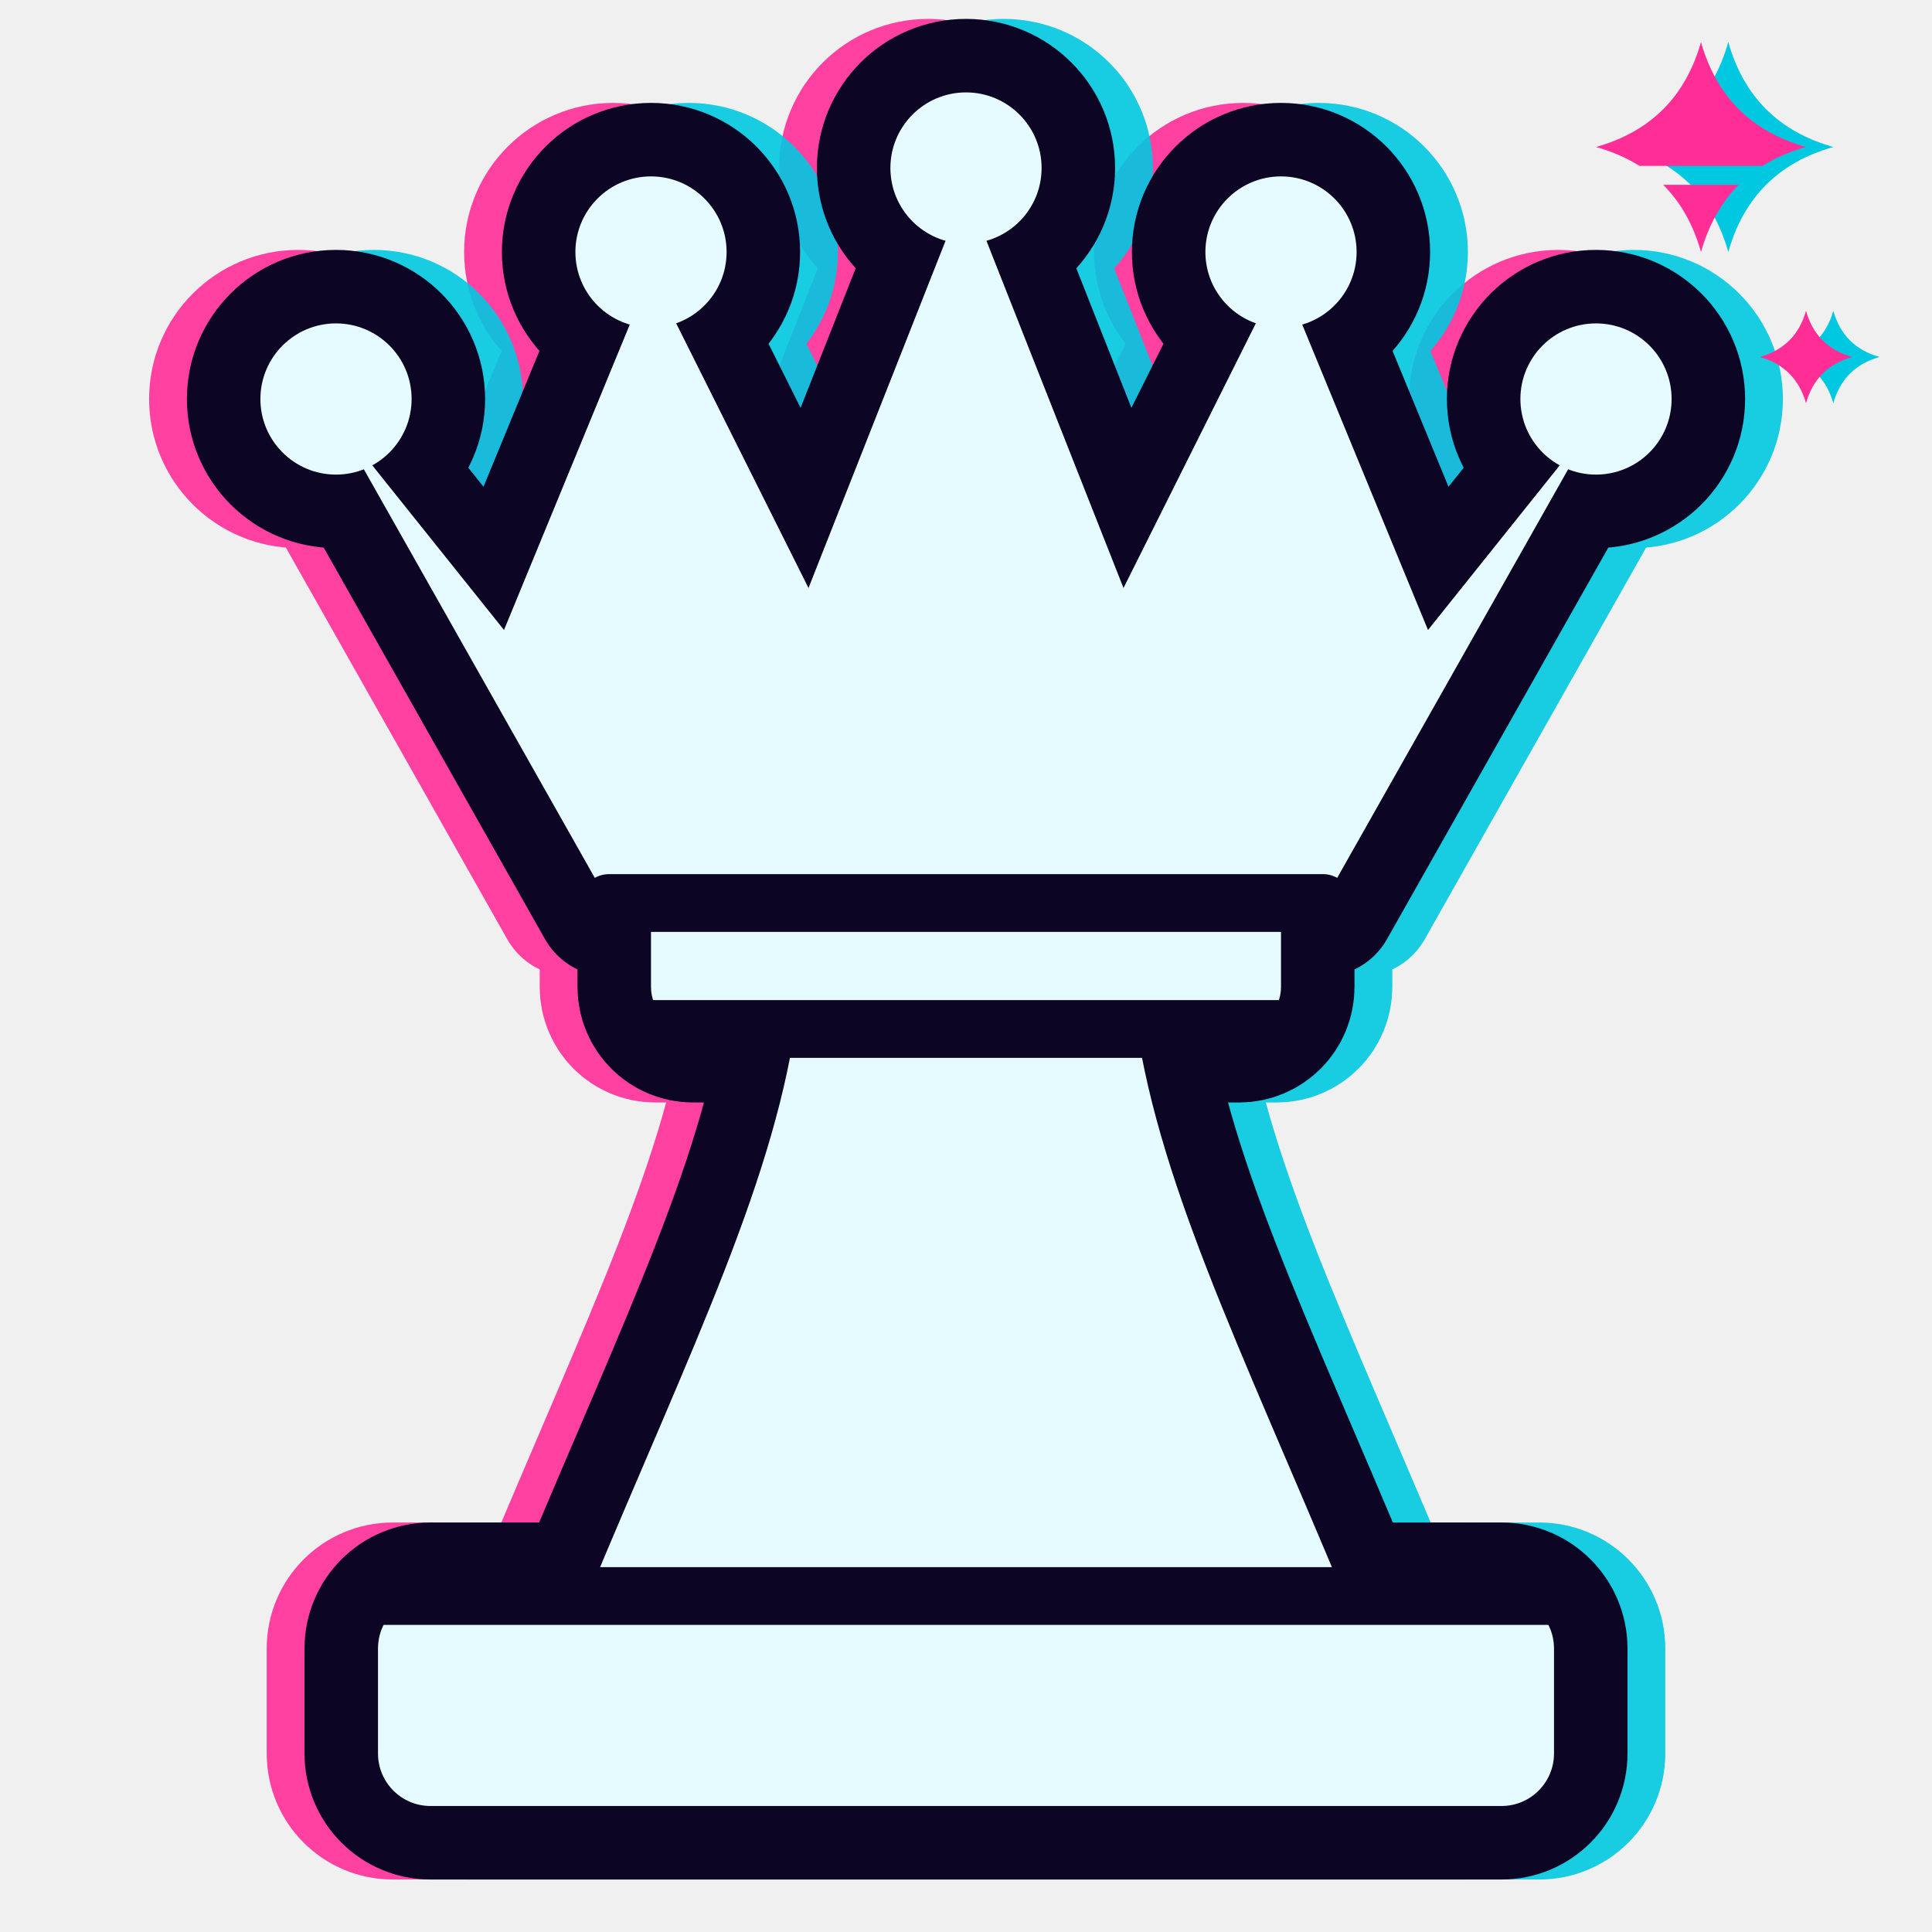
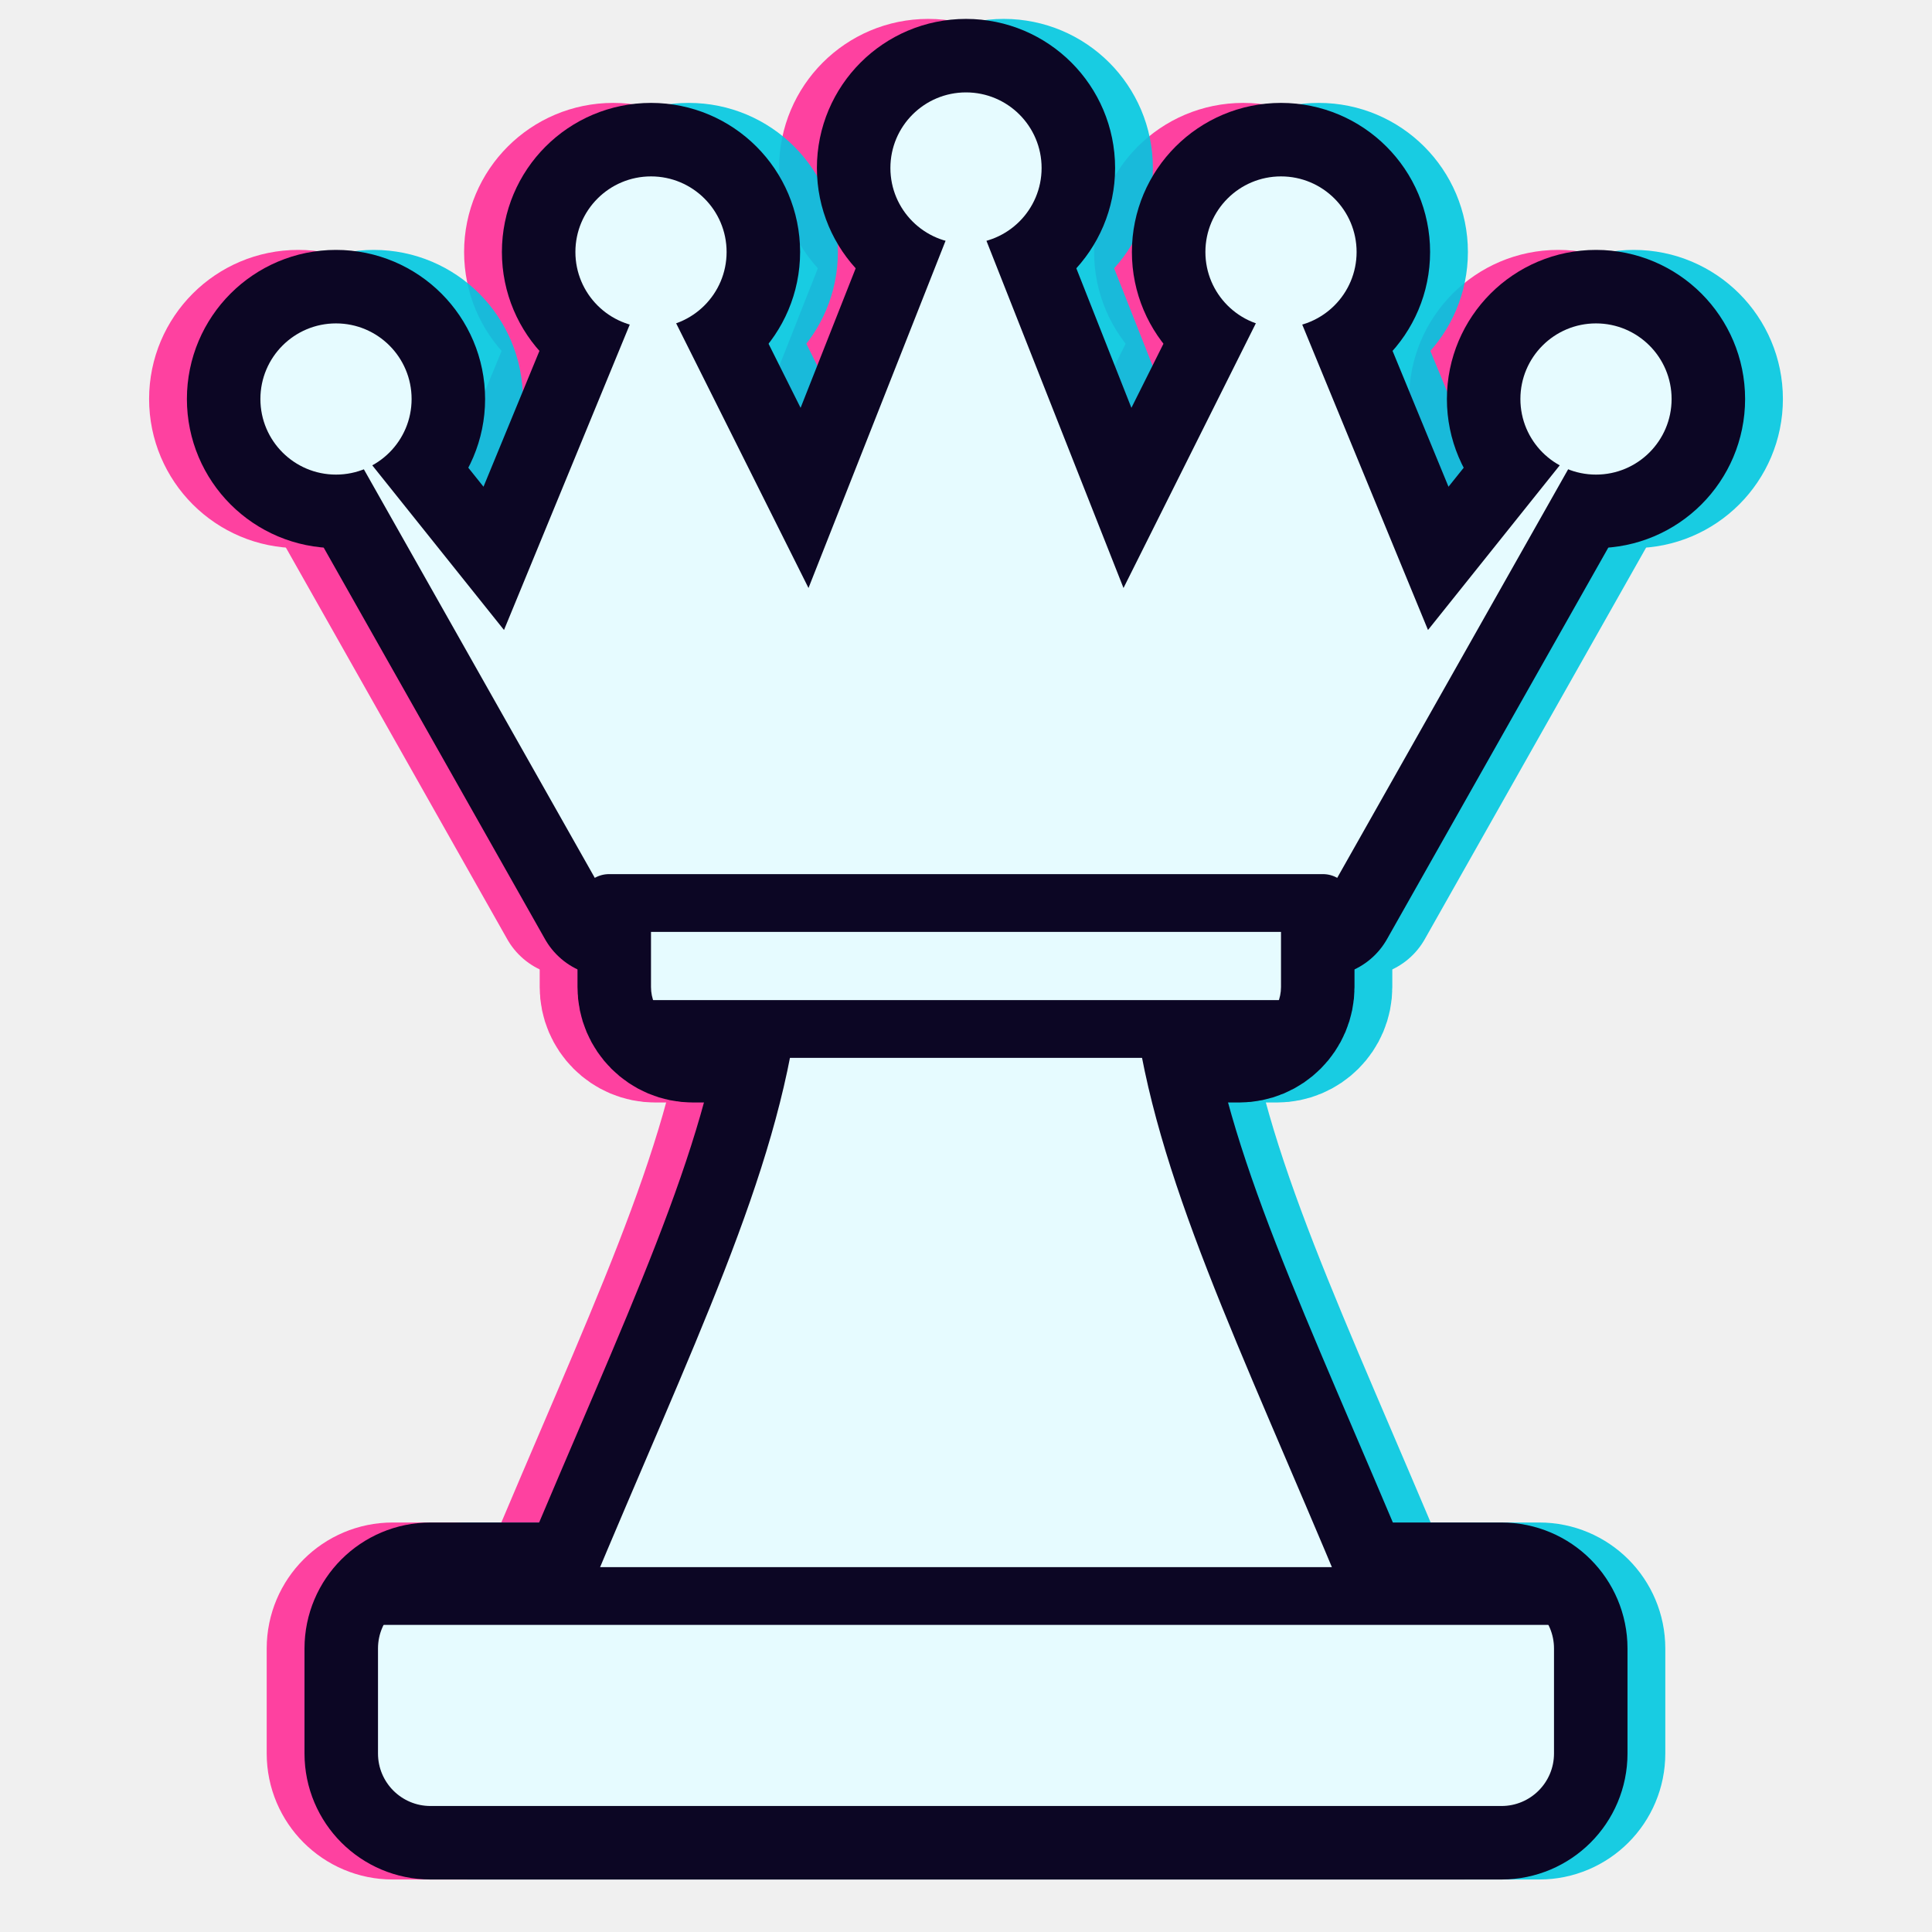
<svg xmlns="http://www.w3.org/2000/svg" viewBox="4 2 92 92">
  <g fill="#ff2e97" stroke="#ff2e97" stroke-width="7.0" stroke-linejoin="round" opacity="0.9" transform="translate(-1.8 0)">
    <rect x="22" y="78" width="56" height="10" rx="2.5" />
    <path d="M32 78 C37 66 41 58 42 50 H58 C59 58 63 66 68 78 Z" />
    <rect x="35" y="44" width="30" height="7" rx="2" />
    <path d="M33 45 L20 22 L28 32 L35 15 L42.5 30 L50 11 L57.5 30 L65 15 L72 32 L80 22 L67 45 Z" />
    <circle cx="20" cy="21" r="3.6" />
    <circle cx="35" cy="14" r="3.6" />
    <circle cx="50" cy="10" r="3.6" />
    <circle cx="65" cy="14" r="3.6" />
    <circle cx="80" cy="21" r="3.6" />
  </g>
  <g fill="#00c8e0" stroke="#00c8e0" stroke-width="7.0" stroke-linejoin="round" opacity="0.9" transform="translate(1.8 0)">
    <rect x="22" y="78" width="56" height="10" rx="2.5" />
    <path d="M32 78 C37 66 41 58 42 50 H58 C59 58 63 66 68 78 Z" />
    <rect x="35" y="44" width="30" height="7" rx="2" />
    <path d="M33 45 L20 22 L28 32 L35 15 L42.5 30 L50 11 L57.5 30 L65 15 L72 32 L80 22 L67 45 Z" />
    <circle cx="20" cy="21" r="3.6" />
    <circle cx="35" cy="14" r="3.6" />
    <circle cx="50" cy="10" r="3.6" />
    <circle cx="65" cy="14" r="3.6" />
    <circle cx="80" cy="21" r="3.6" />
  </g>
  <g fill="#0c0624" stroke="#0c0624" stroke-width="7.0" stroke-linejoin="round">
    <rect x="22" y="78" width="56" height="10" rx="2.5" />
    <path d="M32 78 C37 66 41 58 42 50 H58 C59 58 63 66 68 78 Z" />
    <rect x="35" y="44" width="30" height="7" rx="2" />
    <path d="M33 45 L20 22 L28 32 L35 15 L42.5 30 L50 11 L57.5 30 L65 15 L72 32 L80 22 L67 45 Z" />
    <circle cx="20" cy="21" r="3.6" />
    <circle cx="35" cy="14" r="3.6" />
    <circle cx="50" cy="10" r="3.6" />
    <circle cx="65" cy="14" r="3.6" />
    <circle cx="80" cy="21" r="3.6" />
  </g>
  <g fill="#e6fbff">
    <rect x="22" y="78" width="56" height="10" rx="2.5" />
    <path d="M32 78 C37 66 41 58 42 50 H58 C59 58 63 66 68 78 Z" />
    <rect x="35" y="44" width="30" height="7" rx="2" />
    <path d="M33 45 L20 22 L28 32 L35 15 L42.5 30 L50 11 L57.5 30 L65 15 L72 32 L80 22 L67 45 Z" />
    <circle cx="20" cy="21" r="3.6" />
    <circle cx="35" cy="14" r="3.6" />
    <circle cx="50" cy="10" r="3.6" />
    <circle cx="65" cy="14" r="3.6" />
    <circle cx="80" cy="21" r="3.6" />
  </g>
  <g fill="none" stroke="#0c0624" stroke-width="2.75" stroke-linecap="round">
    <path d="M22 78 H78" />
    <path d="M35 51 H65" />
    <path d="M33 45 H67" />
  </g>
-   <defs>
-     <mask id="cywQm">
-       <rect x="70" y="0" width="30" height="30" fill="#fff" />
-       <rect x="70" y="9.9" width="30" height="0.9" fill="#000" />
-     </mask>
-   </defs>
-   <g transform="translate(1.3 0)">
-     <path d="M85 4 Q86.1 7.9 90 9 Q86.1 10.1 85 14 Q83.9 10.1 80 9 Q83.9 7.9 85 4 Z" fill="#00c8e0" />
-     <path d="M90 16.8 Q90.484 18.516 92.2 19 Q90.484 19.484 90 21.2 Q89.516 19.484 87.8 19 Q89.516 18.516 90 16.8 Z" fill="#00c8e0" />
-   </g>
-   <g mask="url(#cywQm)">
-     <path d="M85 4 Q86.1 7.9 90 9 Q86.1 10.1 85 14 Q83.9 10.1 80 9 Q83.9 7.9 85 4 Z" fill="#ff2e97" />
-     <path d="M90 16.8 Q90.484 18.516 92.2 19 Q90.484 19.484 90 21.2 Q89.516 19.484 87.8 19 Q89.516 18.516 90 16.8 Z" fill="#ff2e97" />
-   </g>
</svg>
